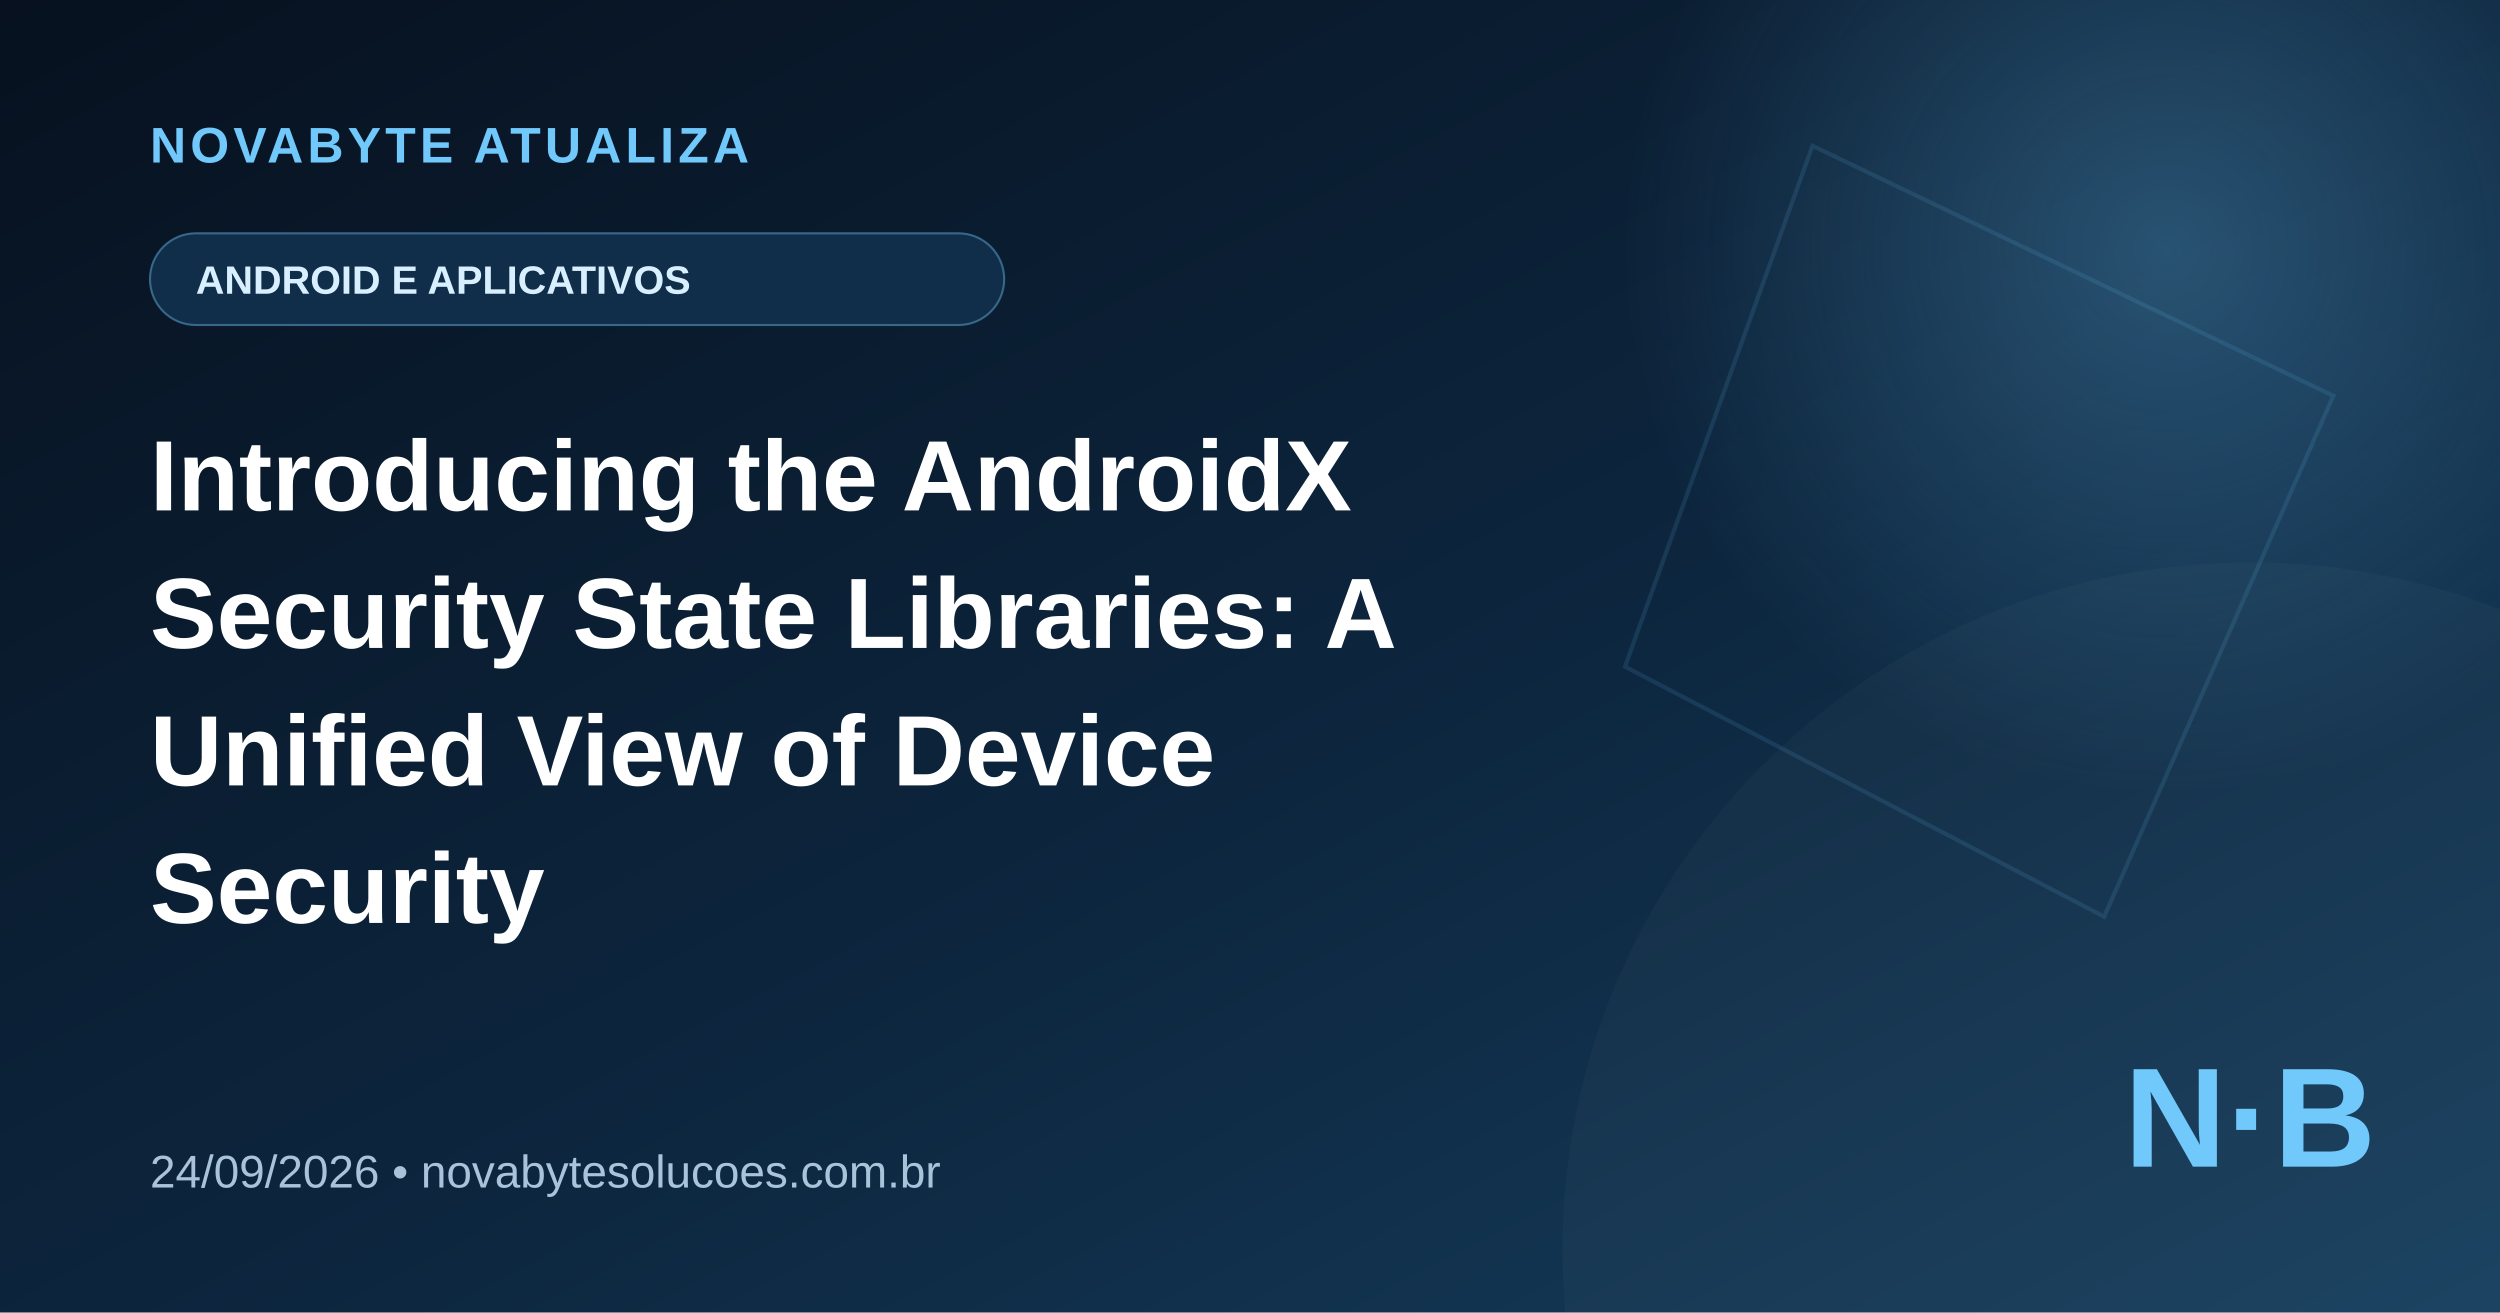
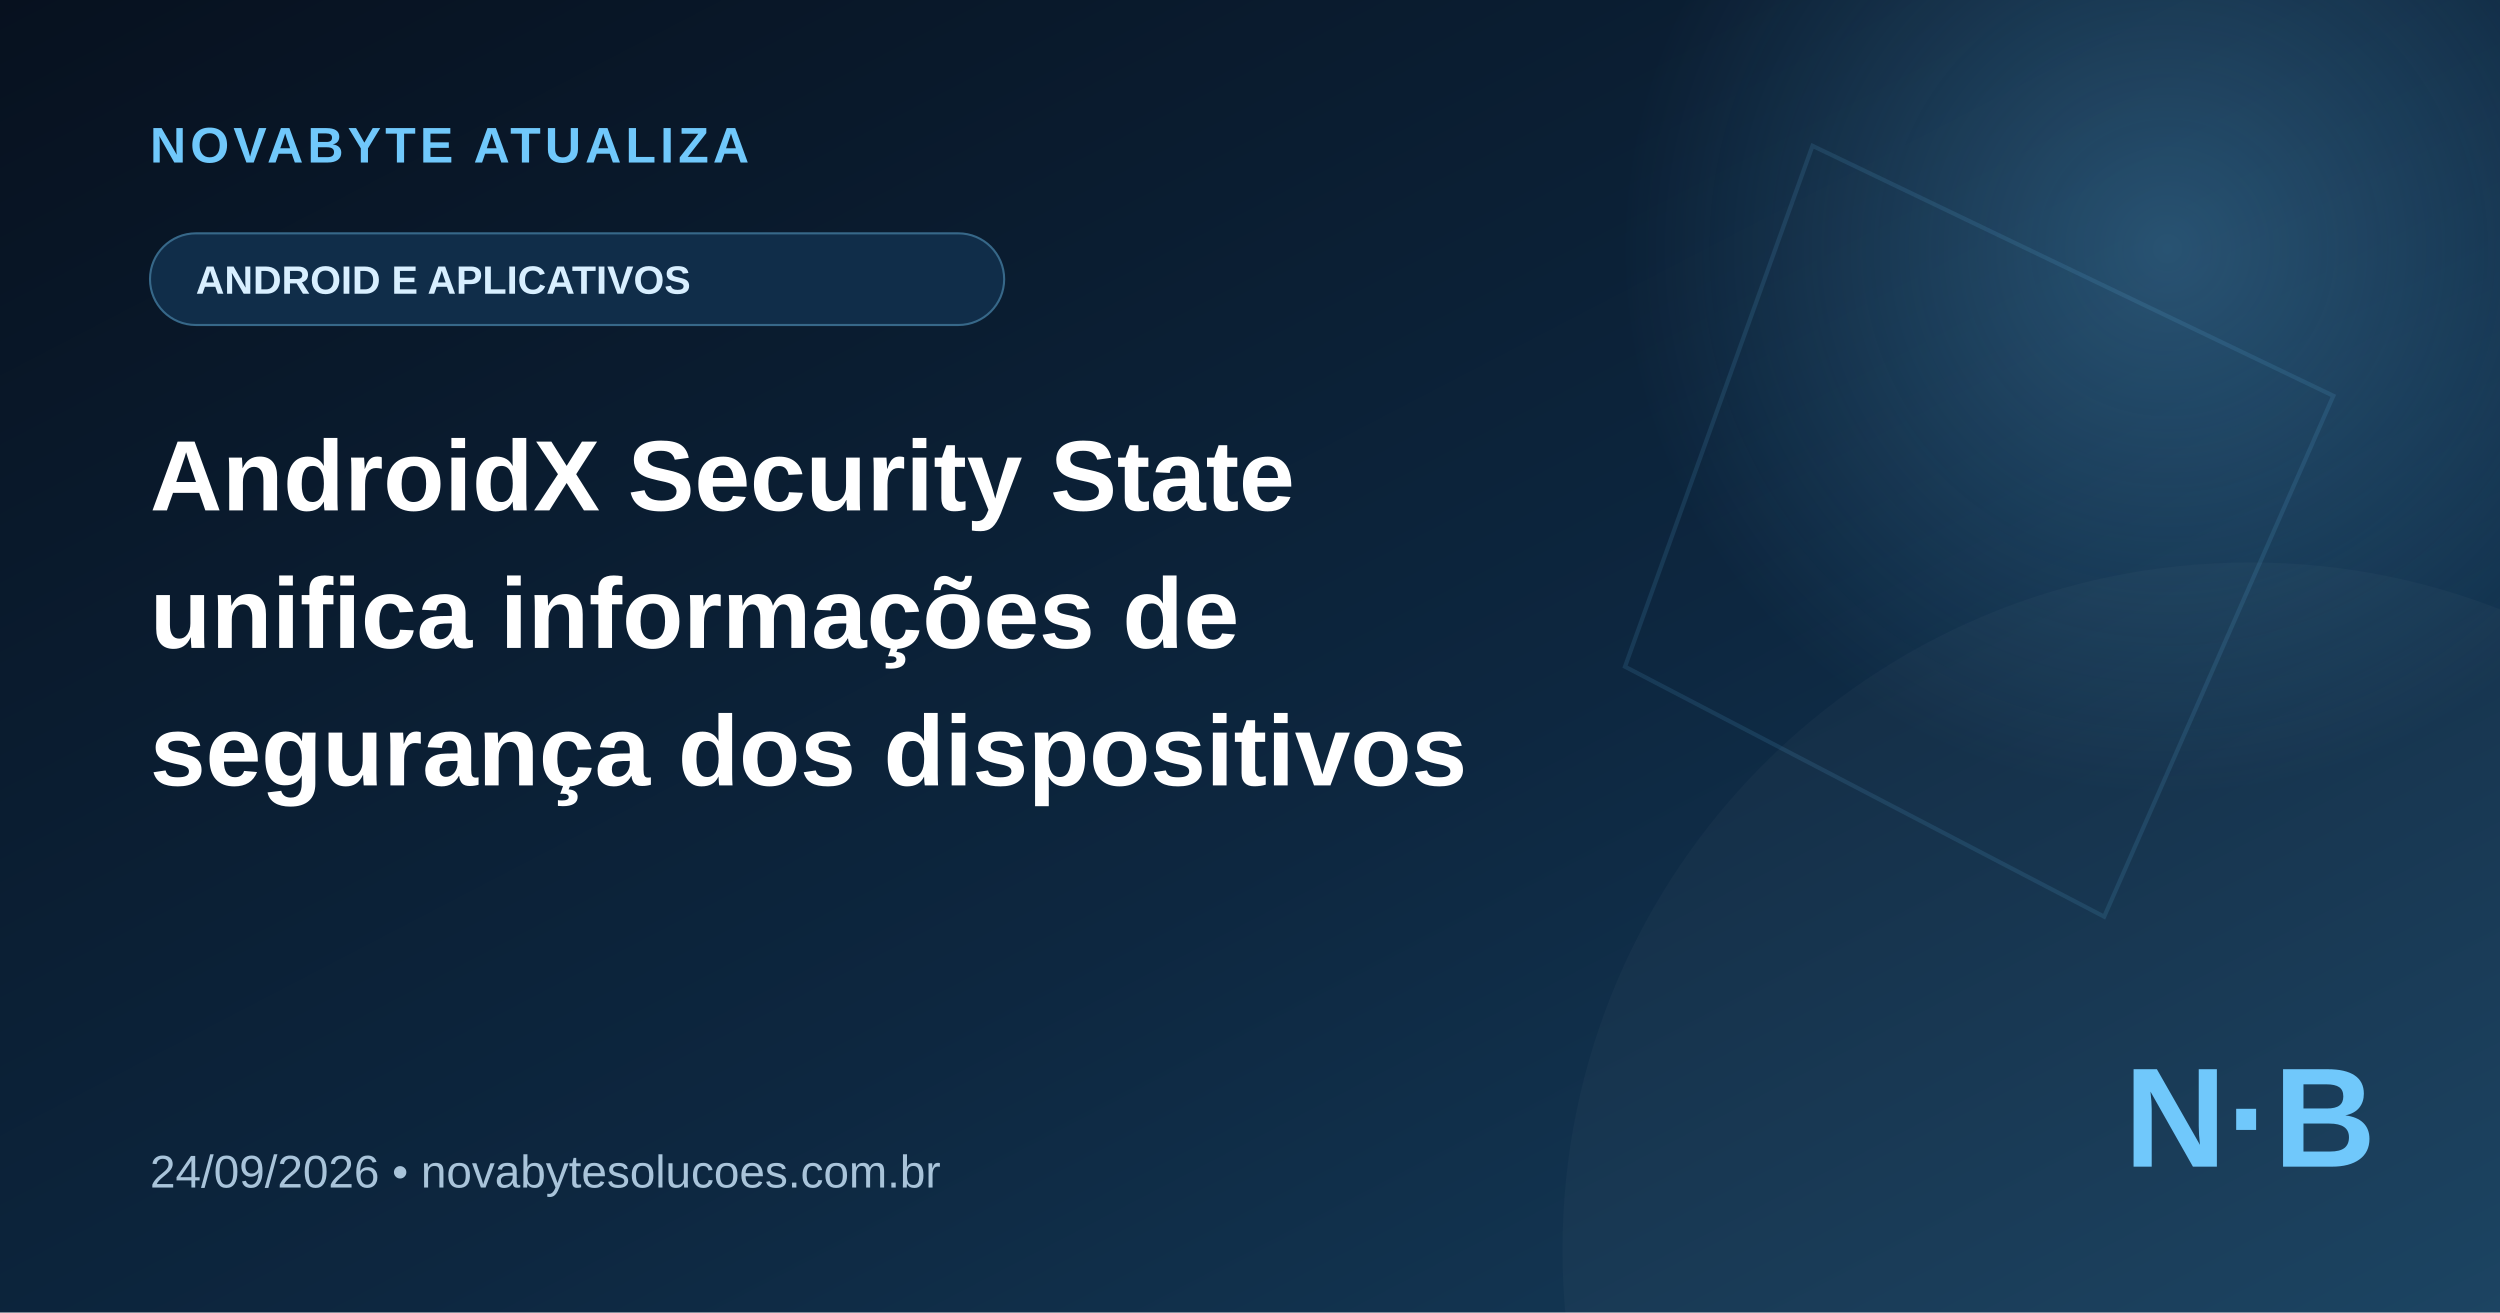
<svg xmlns="http://www.w3.org/2000/svg" width="1200" height="630" viewBox="0 0 1200 630">
  <defs>
    <linearGradient id="bg" x1="0" y1="0" x2="1" y2="1">
      <stop offset="0%" stop-color="#07111f" />
      <stop offset="58%" stop-color="#0d2740" />
      <stop offset="100%" stop-color="#173f5e" />
    </linearGradient>
    <radialGradient id="glow">
      <stop offset="0%" stop-color="#70c8fb" stop-opacity=".28" />
      <stop offset="100%" stop-color="#70c8fb" stop-opacity="0" />
    </radialGradient>
  </defs>
  <rect width="1200" height="630" fill="url(#bg)" />
  <circle cx="1040" cy="120" r="260" fill="url(#glow)" />
  <circle cx="1080" cy="600" r="330" fill="#ffffff" opacity=".025" />
  <path d="M870 70 L1120 190 L1010 440 L780 320 Z" fill="none" stroke="#70c8fb" stroke-opacity=".12" stroke-width="2" />
  <text x="72" y="78" fill="#70c8fb" font-family="Arial,Helvetica,sans-serif" font-size="24" font-weight="700" letter-spacing="2">NOVABYTE ATUALIZA</text>
  <rect x="72" y="112" width="410" height="44" rx="22" fill="#102d49" stroke="#376889" />
  <text x="94" y="141" fill="#d8efff" font-family="Arial,Helvetica,sans-serif" font-size="19" font-weight="700">ANDROID E APLICATIVOS</text>
-   <text x="72" y="245" fill="#ffffff" font-family="Arial,Helvetica,sans-serif" font-size="48" font-weight="700">Introducing the AndroidX</text>
-   <text x="72" y="311" fill="#ffffff" font-family="Arial,Helvetica,sans-serif" font-size="48" font-weight="700">Security State Libraries: A</text>
-   <text x="72" y="377" fill="#ffffff" font-family="Arial,Helvetica,sans-serif" font-size="48" font-weight="700">Unified View of Device</text>
-   <text x="72" y="443" fill="#ffffff" font-family="Arial,Helvetica,sans-serif" font-size="48" font-weight="700">Security</text>
+   <text x="72" y="245" fill="#ffffff" font-family="Arial,Helvetica,sans-serif" font-size="48" font-weight="700">AndroidX Security State</text>
+   <text x="72" y="311" fill="#ffffff" font-family="Arial,Helvetica,sans-serif" font-size="48" font-weight="700">unifica informações de</text>
+   <text x="72" y="377" fill="#ffffff" font-family="Arial,Helvetica,sans-serif" font-size="48" font-weight="700">segurança dos dispositivos</text>
  <text x="72" y="570" fill="#a9c4da" font-family="Arial,Helvetica,sans-serif" font-size="22">24/09/2026  •  novabytesolucoes.com.br</text>
  <text x="1080" y="560" text-anchor="middle" fill="#70c8fb" font-family="Arial,Helvetica,sans-serif" font-size="68" font-weight="800">N·B</text>
</svg>
